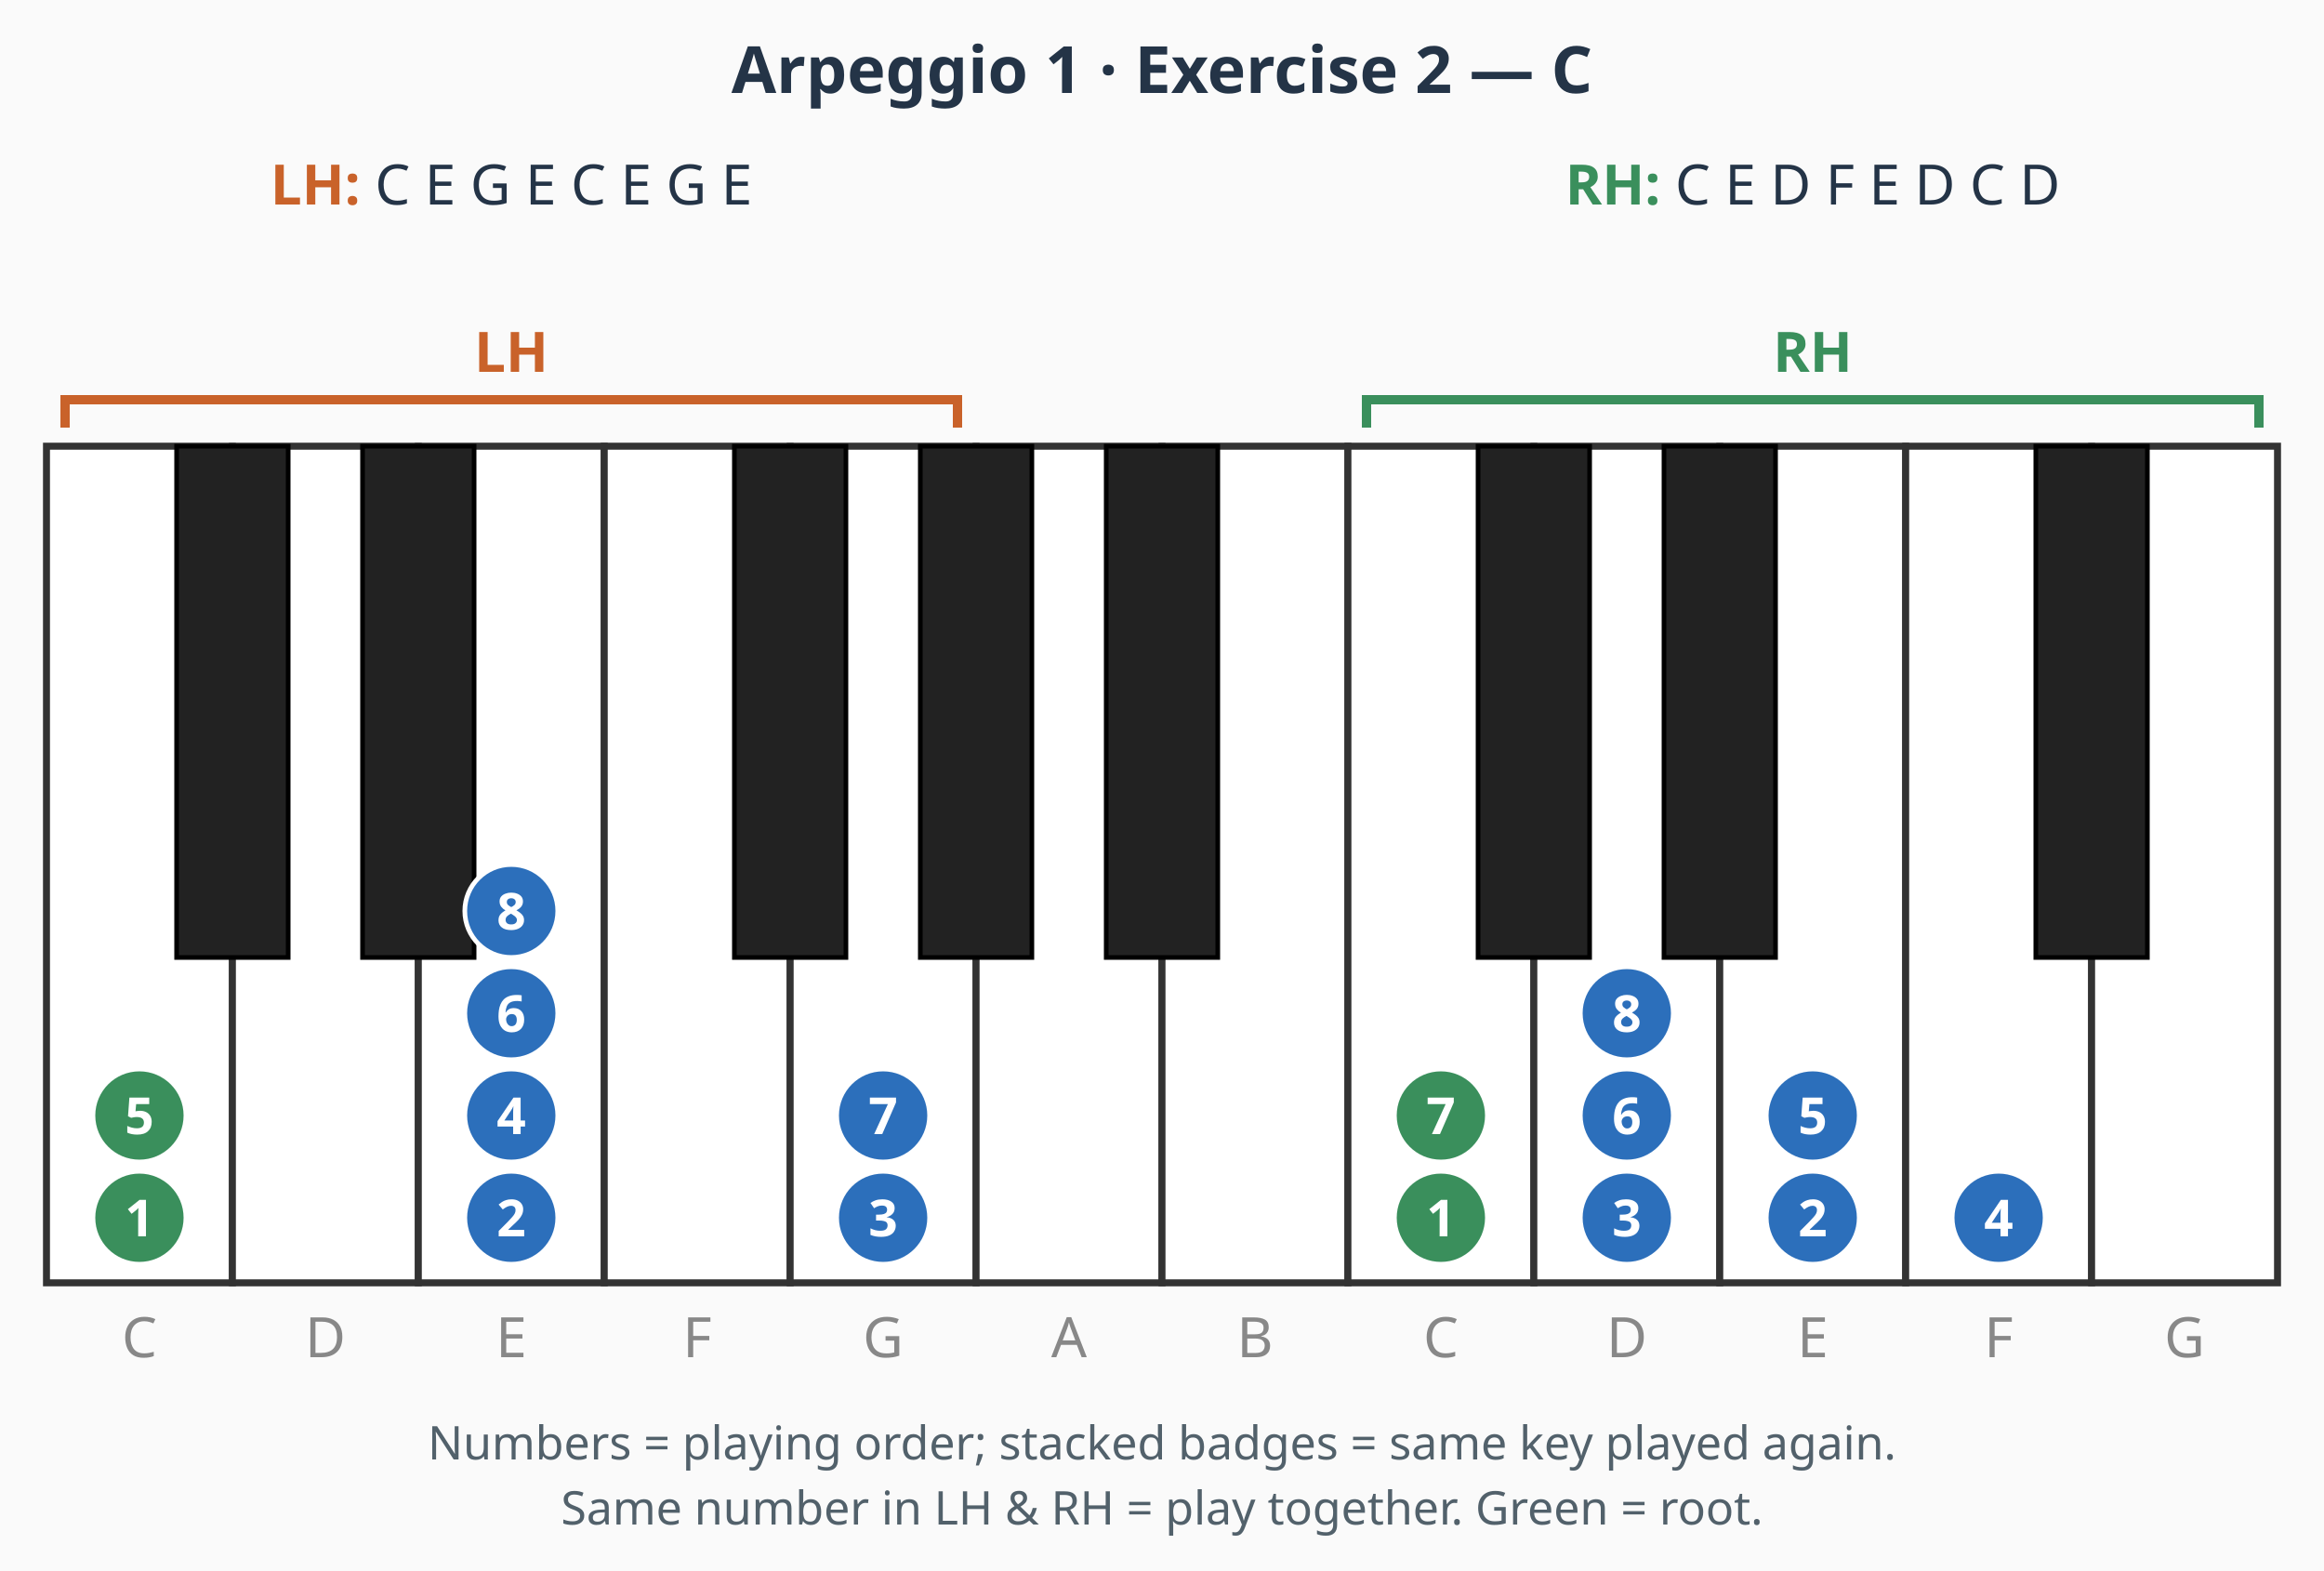
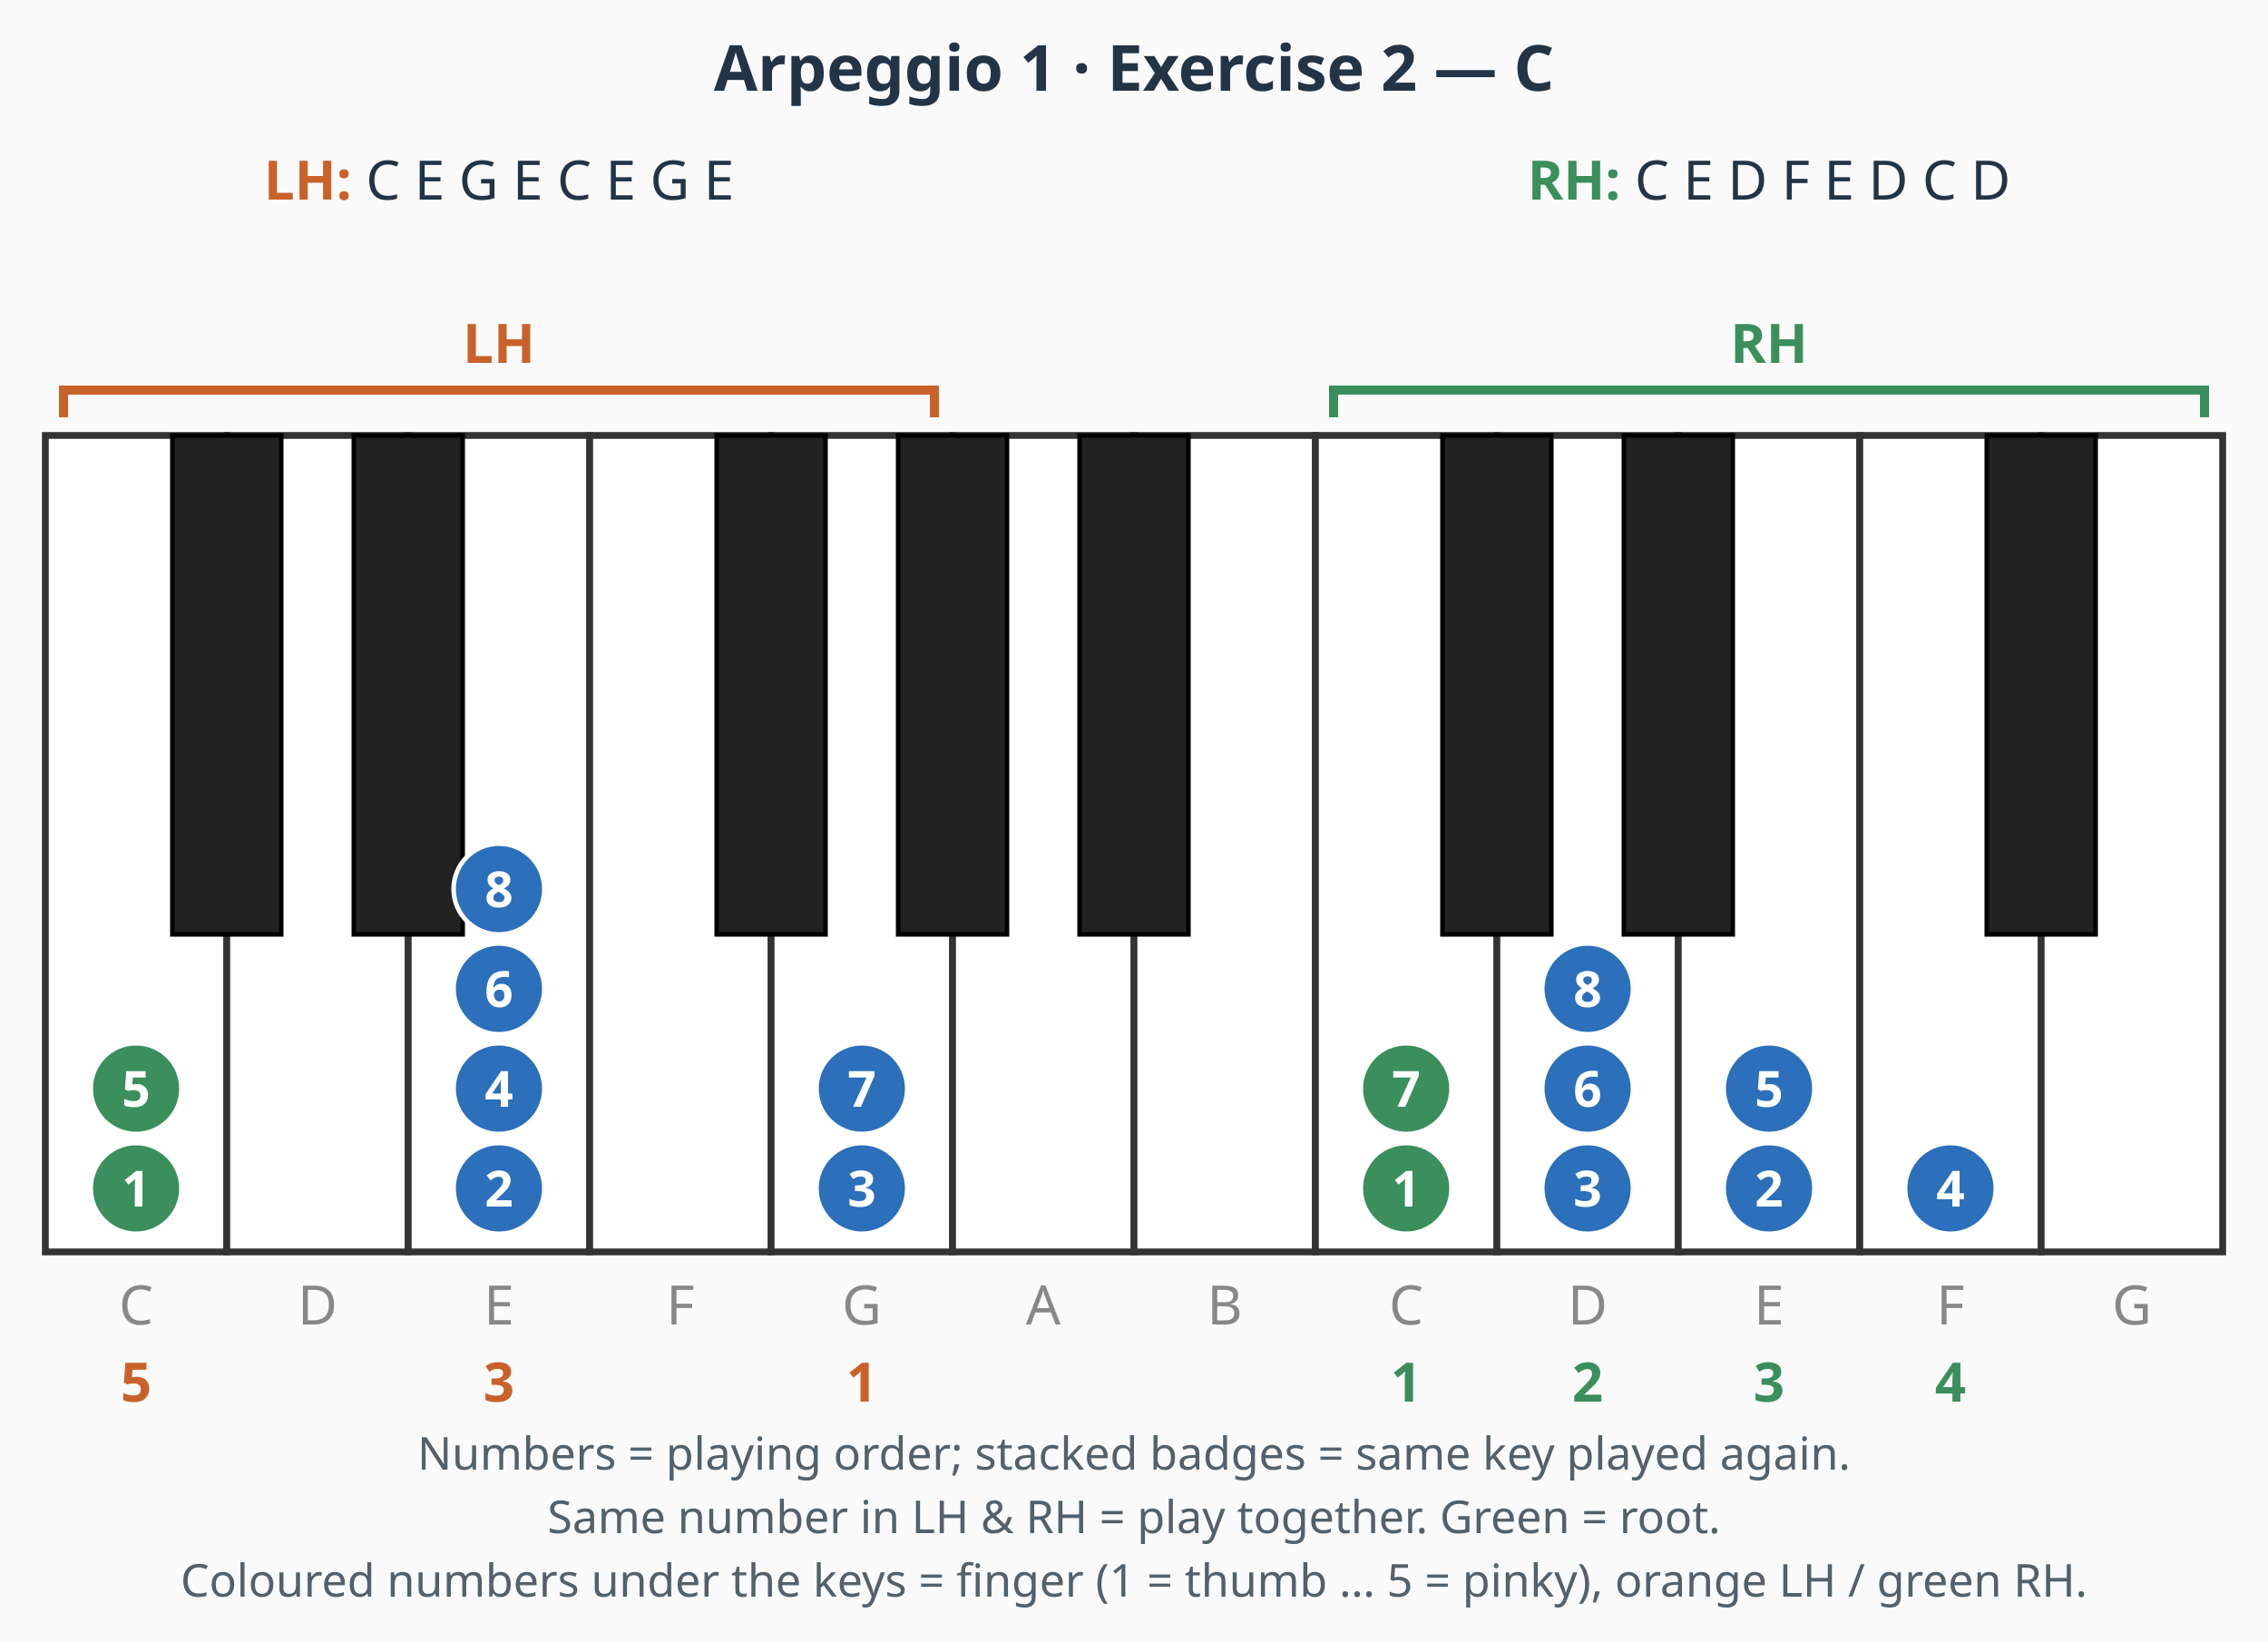
- <svg xmlns="http://www.w3.org/2000/svg" viewBox="0 0 500 338" font-family="sans-serif">
-   <rect width="500" height="338" fill="#fafafa" />
+ <svg xmlns="http://www.w3.org/2000/svg" viewBox="0 0 500 362" font-family="sans-serif">
+   <rect width="500" height="362" fill="#fafafa" />
  <text x="250" y="20" text-anchor="middle" font-size="14" font-weight="bold" fill="#243447">Arpeggio 1 · Exercise 2 — C</text>
  <text x="110" y="44" text-anchor="middle" font-size="12" fill="#243447">
    <tspan fill="#c9622a" font-weight="bold">LH:</tspan> C E G E C E G E</text>
  <text x="390" y="44" text-anchor="middle" font-size="12" fill="#243447">
    <tspan fill="#3a8f5c" font-weight="bold">RH:</tspan> C E D F E D C D</text>
  <path d="M14 92 V86 H206 V92" fill="none" stroke="#c9622a" stroke-width="2" />
  <text x="110" y="80" text-anchor="middle" font-size="12" font-weight="bold" fill="#c9622a">LH</text>
  <path d="M294 92 V86 H486 V92" fill="none" stroke="#3a8f5c" stroke-width="2" />
  <text x="390" y="80" text-anchor="middle" font-size="12" font-weight="bold" fill="#3a8f5c">RH</text>
  <g transform="translate(0,96)">
    <g stroke="#333" stroke-width="1.5">
      <rect x="10" y="0" width="40" height="180" fill="#ffffff" />
      <rect x="50" y="0" width="40" height="180" fill="#ffffff" />
      <rect x="90" y="0" width="40" height="180" fill="#ffffff" />
      <rect x="130" y="0" width="40" height="180" fill="#ffffff" />
      <rect x="170" y="0" width="40" height="180" fill="#ffffff" />
      <rect x="210" y="0" width="40" height="180" fill="#ffffff" />
      <rect x="250" y="0" width="40" height="180" fill="#ffffff" />
      <rect x="290" y="0" width="40" height="180" fill="#ffffff" />
      <rect x="330" y="0" width="40" height="180" fill="#ffffff" />
      <rect x="370" y="0" width="40" height="180" fill="#ffffff" />
      <rect x="410" y="0" width="40" height="180" fill="#ffffff" />
      <rect x="450" y="0" width="40" height="180" fill="#ffffff" />
    </g>
    <g stroke="#000" stroke-width="1" fill="#222222">
      <rect x="38" y="0" width="24" height="110" />
      <rect x="78" y="0" width="24" height="110" />
      <rect x="158" y="0" width="24" height="110" />
      <rect x="198" y="0" width="24" height="110" />
      <rect x="238" y="0" width="24" height="110" />
      <rect x="318" y="0" width="24" height="110" />
      <rect x="358" y="0" width="24" height="110" />
      <rect x="438" y="0" width="24" height="110" />
    </g>
    <g>
      <circle cx="30" cy="166" r="10" fill="#3a8f5c" stroke="#ffffff" stroke-width="1" />
      <circle cx="30" cy="144" r="10" fill="#3a8f5c" stroke="#ffffff" stroke-width="1" />
      <circle cx="110" cy="166" r="10" fill="#2c6fbb" stroke="#ffffff" stroke-width="1" />
      <circle cx="110" cy="144" r="10" fill="#2c6fbb" stroke="#ffffff" stroke-width="1" />
      <circle cx="110" cy="122" r="10" fill="#2c6fbb" stroke="#ffffff" stroke-width="1" />
      <circle cx="110" cy="100" r="10" fill="#2c6fbb" stroke="#ffffff" stroke-width="1" />
      <circle cx="190" cy="166" r="10" fill="#2c6fbb" stroke="#ffffff" stroke-width="1" />
      <circle cx="190" cy="144" r="10" fill="#2c6fbb" stroke="#ffffff" stroke-width="1" />
      <circle cx="310" cy="166" r="10" fill="#3a8f5c" stroke="#ffffff" stroke-width="1" />
      <circle cx="310" cy="144" r="10" fill="#3a8f5c" stroke="#ffffff" stroke-width="1" />
      <circle cx="350" cy="166" r="10" fill="#2c6fbb" stroke="#ffffff" stroke-width="1" />
      <circle cx="350" cy="144" r="10" fill="#2c6fbb" stroke="#ffffff" stroke-width="1" />
      <circle cx="350" cy="122" r="10" fill="#2c6fbb" stroke="#ffffff" stroke-width="1" />
      <circle cx="390" cy="166" r="10" fill="#2c6fbb" stroke="#ffffff" stroke-width="1" />
      <circle cx="390" cy="144" r="10" fill="#2c6fbb" stroke="#ffffff" stroke-width="1" />
      <circle cx="430" cy="166" r="10" fill="#2c6fbb" stroke="#ffffff" stroke-width="1" />
    </g>
    <g fill="#ffffff" font-size="11" font-weight="bold" text-anchor="middle">
      <text x="30" y="170">1</text>
      <text x="30" y="148">5</text>
      <text x="110" y="170">2</text>
      <text x="110" y="148">4</text>
      <text x="110" y="126">6</text>
      <text x="110" y="104">8</text>
      <text x="190" y="170">3</text>
      <text x="190" y="148">7</text>
      <text x="310" y="170">1</text>
      <text x="310" y="148">7</text>
      <text x="350" y="170">3</text>
      <text x="350" y="148">6</text>
      <text x="350" y="126">8</text>
      <text x="390" y="170">2</text>
      <text x="390" y="148">5</text>
      <text x="430" y="170">4</text>
    </g>
    <g fill="#888" font-size="12" text-anchor="middle">
      <text x="30" y="196">C</text>
      <text x="70" y="196">D</text>
      <text x="110" y="196">E</text>
      <text x="150" y="196">F</text>
      <text x="190" y="196">G</text>
      <text x="230" y="196">A</text>
      <text x="270" y="196">B</text>
      <text x="310" y="196">C</text>
      <text x="350" y="196">D</text>
      <text x="390" y="196">E</text>
      <text x="430" y="196">F</text>
      <text x="470" y="196">G</text>
    </g>
+     <g font-size="12" font-weight="bold" text-anchor="middle">
+       <text x="30" y="213" fill="#c9622a">5</text>
+       <text x="110" y="213" fill="#c9622a">3</text>
+       <text x="190" y="213" fill="#c9622a">1</text>
+       <text x="310" y="213" fill="#3a8f5c">1</text>
+       <text x="350" y="213" fill="#3a8f5c">2</text>
+       <text x="390" y="213" fill="#3a8f5c">3</text>
+       <text x="430" y="213" fill="#3a8f5c">4</text>
+     </g>
  </g>
-   <text x="250" y="314" text-anchor="middle" font-size="10" fill="#52616b">Numbers = playing order; stacked badges = same key played again.</text>
-   <text x="250" y="328" text-anchor="middle" font-size="10" fill="#52616b">Same number in LH &amp; RH = play together. Green = root.</text>
+   <text x="250" y="324" text-anchor="middle" font-size="10" fill="#52616b">Numbers = playing order; stacked badges = same key played again.</text>
+   <text x="250" y="338" text-anchor="middle" font-size="10" fill="#52616b">Same number in LH &amp; RH = play together. Green = root.</text>
+   <text x="250" y="352" text-anchor="middle" font-size="10" fill="#52616b">Coloured numbers under the keys = finger (1 = thumb … 5 = pinky), orange LH / green RH.</text>
</svg>
